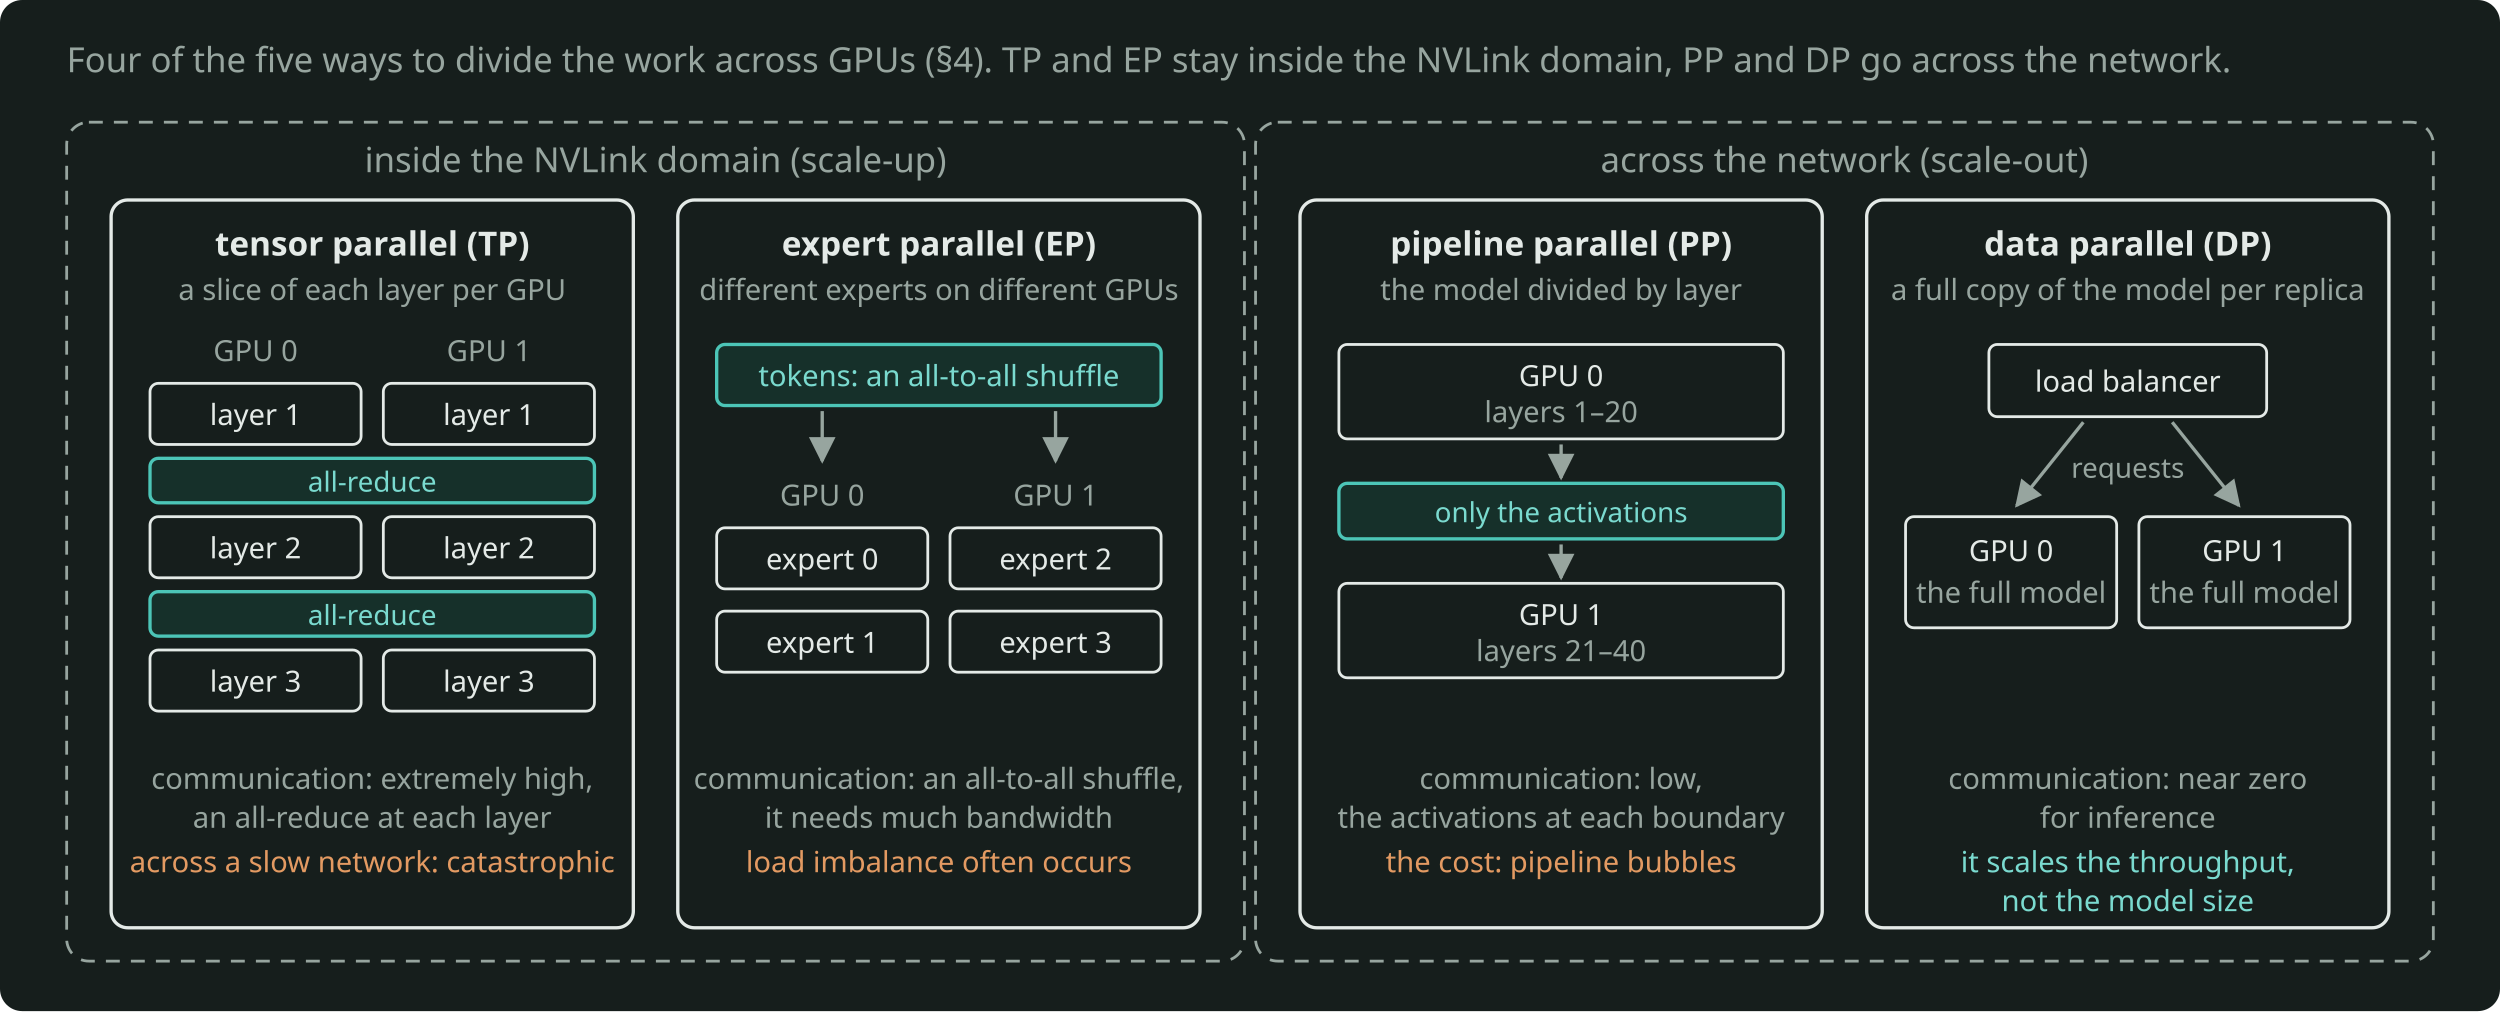
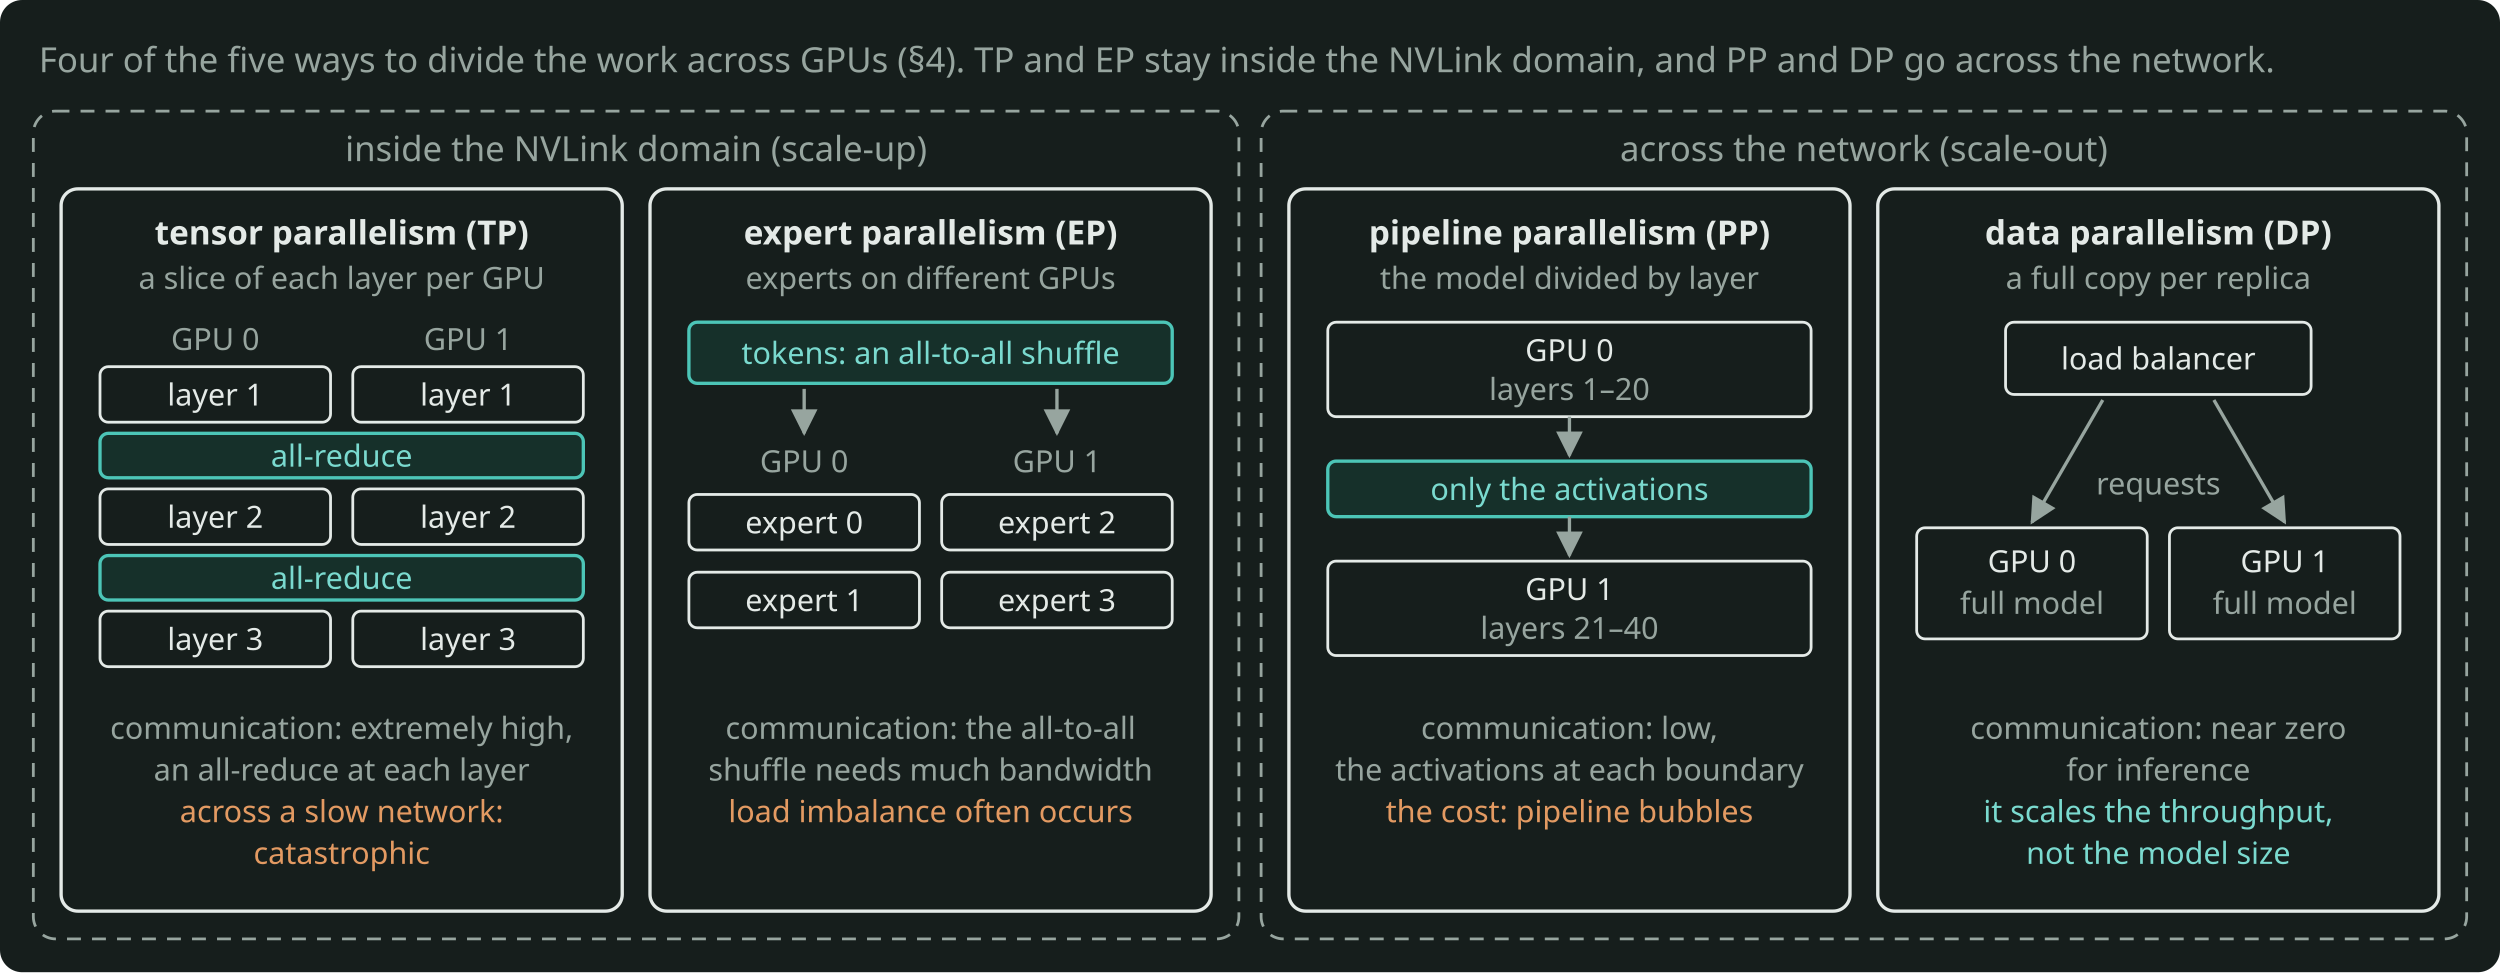
- <svg xmlns="http://www.w3.org/2000/svg" width="900" height="364" viewBox="0 0 900 364" role="img" aria-label="Tensor and expert parallelism divide the matrices of each layer or the experts and communicate at every layer, so they stay inside the NVLink domain; pipeline and data parallelism pass only activations or nothing, so they go across the network." style="color: #E4EAE7">
-   <rect x="0" y="0" width="900" height="364" rx="8" fill="#161E1C" />
+ <svg xmlns="http://www.w3.org/2000/svg" width="900" height="350" viewBox="0 0 900 350" role="img" aria-label="Tensor parallelism does an all-reduce at each layer and expert parallelism does an all-to-all shuffle of the tokens, so both stay inside the NVLink domain; pipeline parallelism passes only the activations and data parallelism needs near-zero communication for inference, so both go across the network." style="color: #E4EAE7">
+   <rect x="0" y="0" width="900" height="350" rx="8" fill="#161E1C" />
  <defs>
    <marker id="arr" viewBox="0 0 10 10" refX="9" refY="5" markerWidth="8" markerHeight="8" orient="auto-start-reverse">
      <path d="M0 0 L10 5 L0 10 z" fill="#97A59F" />
    </marker>
  </defs>
  <g font-family="Bricolage Grotesque, system-ui, sans-serif" font-size="12.5" fill="currentColor">
-     <text x="24" y="26" fill="#97A59F">Four of the five ways to divide the work across GPUs (§4). TP and EP stay inside the NVLink domain, PP and DP go across the network.</text>
-     <rect x="24" y="44" width="424" height="302" rx="8" fill="none" stroke="#97A59F" stroke-width="1" stroke-dasharray="5 4" />
-     <text x="236" y="62" text-anchor="middle" fill="#97A59F">inside the NVLink domain (scale-up)</text>
-     <rect x="40" y="72" width="188" height="262" rx="6" fill="none" stroke="currentColor" stroke-width="1.2" />
-     <text x="134" y="92" text-anchor="middle" font-weight="600" font-size="12">tensor parallel (TP)</text>
-     <text x="134" y="108" text-anchor="middle" font-size="10.5" fill="#97A59F">a slice of each layer per GPU</text>
-     <text x="92" y="130" text-anchor="middle" font-size="10.5" fill="#97A59F">GPU 0</text>
-     <text x="176" y="130" text-anchor="middle" font-size="10.5" fill="#97A59F">GPU 1</text>
+     <text x="14" y="26" fill="#97A59F">Four of the five ways to divide the work across GPUs (§4). TP and EP stay inside the NVLink domain, and PP and DP go across the network.</text>
+     <rect x="12" y="40" width="434" height="298" rx="8" fill="none" stroke="#97A59F" stroke-width="1" stroke-dasharray="5 4" />
+     <text x="229" y="58" text-anchor="middle" fill="#97A59F">inside the NVLink domain (scale-up)</text>
+     <rect x="22" y="68" width="202" height="260" rx="6" fill="none" stroke="currentColor" stroke-width="1.2" />
+     <text x="123" y="88" text-anchor="middle" font-weight="600" font-size="12">tensor parallelism (TP)</text>
+     <text x="123" y="104" text-anchor="middle" font-size="11" fill="#97A59F">a slice of each layer per GPU</text>
+     <g font-size="11" fill="#97A59F" text-anchor="middle">
+       <text x="77.5" y="126">GPU 0</text>
+       <text x="168.5" y="126">GPU 1</text>
+     </g>
    <g fill="none" stroke="currentColor" stroke-width="1">
-       <rect x="54" y="138" width="76" height="22" rx="3" />
-       <rect x="138" y="138" width="76" height="22" rx="3" />
-       <rect x="54" y="186" width="76" height="22" rx="3" />
-       <rect x="138" y="186" width="76" height="22" rx="3" />
-       <rect x="54" y="234" width="76" height="22" rx="3" />
-       <rect x="138" y="234" width="76" height="22" rx="3" />
+       <rect x="36" y="132" width="83" height="20" rx="3" />
+       <rect x="127" y="132" width="83" height="20" rx="3" />
+       <rect x="36" y="176" width="83" height="20" rx="3" />
+       <rect x="127" y="176" width="83" height="20" rx="3" />
+       <rect x="36" y="220" width="83" height="20" rx="3" />
+       <rect x="127" y="220" width="83" height="20" rx="3" />
    </g>
-     <g font-size="10.5" text-anchor="middle">
-       <text x="92" y="153">layer 1</text>
-       <text x="176" y="153">layer 1</text>
-       <text x="92" y="201">layer 2</text>
-       <text x="176" y="201">layer 2</text>
-       <text x="92" y="249">layer 3</text>
-       <text x="176" y="249">layer 3</text>
+     <g font-size="11" text-anchor="middle">
+       <text x="77.5" y="146">layer 1</text>
+       <text x="168.5" y="146">layer 1</text>
+       <text x="77.5" y="190">layer 2</text>
+       <text x="168.5" y="190">layer 2</text>
+       <text x="77.5" y="234">layer 3</text>
+       <text x="168.5" y="234">layer 3</text>
    </g>
    <g fill="#16302A" stroke="#4CC5B7" stroke-width="1.2">
-       <rect x="54" y="165" width="160" height="16" rx="3" />
-       <rect x="54" y="213" width="160" height="16" rx="3" />
+       <rect x="36" y="156" width="174" height="16" rx="3" />
+       <rect x="36" y="200" width="174" height="16" rx="3" />
    </g>
-     <g font-size="10" fill="#7ADACF" text-anchor="middle">
-       <text x="134" y="177">all-reduce</text>
-       <text x="134" y="225">all-reduce</text>
+     <g font-size="11" fill="#7ADACF" text-anchor="middle">
+       <text x="123" y="168">all-reduce</text>
+       <text x="123" y="212">all-reduce</text>
    </g>
-     <text x="134" y="284" text-anchor="middle" font-size="10.5" fill="#97A59F">communication: extremely high,</text>
-     <text x="134" y="298" text-anchor="middle" font-size="10.5" fill="#97A59F">an all-reduce at each layer</text>
-     <text x="134" y="314" text-anchor="middle" font-size="10.5" fill="#E39A62">across a slow network: catastrophic</text>
-     <rect x="244" y="72" width="188" height="262" rx="6" fill="none" stroke="currentColor" stroke-width="1.2" />
-     <text x="338" y="92" text-anchor="middle" font-weight="600" font-size="12">expert parallel (EP)</text>
-     <text x="338" y="108" text-anchor="middle" font-size="10.5" fill="#97A59F">different experts on different GPUs</text>
-     <rect x="258" y="124" width="160" height="22" rx="3" fill="#16302A" stroke="#4CC5B7" stroke-width="1.2" />
-     <text x="338" y="139" text-anchor="middle" font-size="10.5" fill="#7ADACF">tokens: an all-to-all shuffle</text>
+     <g font-size="11" text-anchor="middle">
+       <text x="123" y="266" fill="#97A59F">communication: extremely high,</text>
+       <text x="123" y="281" fill="#97A59F">an all-reduce at each layer</text>
+       <text x="123" y="296" fill="#E39A62">across a slow network:</text>
+       <text x="123" y="311" fill="#E39A62">catastrophic</text>
+     </g>
+     <rect x="234" y="68" width="202" height="260" rx="6" fill="none" stroke="currentColor" stroke-width="1.2" />
+     <text x="335" y="88" text-anchor="middle" font-weight="600" font-size="12">expert parallelism (EP)</text>
+     <text x="335" y="104" text-anchor="middle" font-size="11" fill="#97A59F">experts on different GPUs</text>
+     <rect x="248" y="116" width="174" height="22" rx="3" fill="#16302A" stroke="#4CC5B7" stroke-width="1.2" />
+     <text x="335" y="131" text-anchor="middle" font-size="11" fill="#7ADACF">tokens: an all-to-all shuffle</text>
    <g stroke="#97A59F" stroke-width="1.2" fill="none" marker-end="url(#arr)">
-       <path d="M296 148 L296 166" />
-       <path d="M380 148 L380 166" />
+       <path d="M289.5 140 L289.5 156" />
+       <path d="M380.5 140 L380.5 156" />
    </g>
-     <text x="296" y="182" text-anchor="middle" font-size="10.5" fill="#97A59F">GPU 0</text>
-     <text x="380" y="182" text-anchor="middle" font-size="10.5" fill="#97A59F">GPU 1</text>
+     <g font-size="11" fill="#97A59F" text-anchor="middle">
+       <text x="289.5" y="170">GPU 0</text>
+       <text x="380.5" y="170">GPU 1</text>
+     </g>
    <g fill="none" stroke="currentColor" stroke-width="1">
-       <rect x="258" y="190" width="76" height="22" rx="3" />
-       <rect x="342" y="190" width="76" height="22" rx="3" />
-       <rect x="258" y="220" width="76" height="22" rx="3" />
-       <rect x="342" y="220" width="76" height="22" rx="3" />
+       <rect x="248" y="178" width="83" height="20" rx="3" />
+       <rect x="339" y="178" width="83" height="20" rx="3" />
+       <rect x="248" y="206" width="83" height="20" rx="3" />
+       <rect x="339" y="206" width="83" height="20" rx="3" />
    </g>
-     <g font-size="10.5" text-anchor="middle">
-       <text x="296" y="205">expert 0</text>
-       <text x="380" y="205">expert 2</text>
-       <text x="296" y="235">expert 1</text>
-       <text x="380" y="235">expert 3</text>
+     <g font-size="11" text-anchor="middle">
+       <text x="289.5" y="192">expert 0</text>
+       <text x="380.5" y="192">expert 2</text>
+       <text x="289.5" y="220">expert 1</text>
+       <text x="380.5" y="220">expert 3</text>
    </g>
-     <text x="338" y="284" text-anchor="middle" font-size="10.5" fill="#97A59F">communication: an all-to-all shuffle,</text>
-     <text x="338" y="298" text-anchor="middle" font-size="10.5" fill="#97A59F">it needs much bandwidth</text>
-     <text x="338" y="314" text-anchor="middle" font-size="10.5" fill="#E39A62">load imbalance often occurs</text>
-     <rect x="452" y="44" width="424" height="302" rx="8" fill="none" stroke="#97A59F" stroke-width="1" stroke-dasharray="5 4" />
-     <text x="664" y="62" text-anchor="middle" fill="#97A59F">across the network (scale-out)</text>
-     <rect x="468" y="72" width="188" height="262" rx="6" fill="none" stroke="currentColor" stroke-width="1.2" />
-     <text x="562" y="92" text-anchor="middle" font-weight="600" font-size="12">pipeline parallel (PP)</text>
-     <text x="562" y="108" text-anchor="middle" font-size="10.5" fill="#97A59F">the model divided by layer</text>
-     <rect x="482" y="124" width="160" height="34" rx="3" fill="none" stroke="currentColor" stroke-width="1" />
-     <text x="562" y="139" text-anchor="middle" font-size="10.5">GPU 0</text>
-     <text x="562" y="152" text-anchor="middle" font-size="10.5" fill="#97A59F">layers 1–20</text>
-     <path d="M562 160 L562 172" stroke="#97A59F" stroke-width="1.2" fill="none" marker-end="url(#arr)" />
-     <rect x="482" y="174" width="160" height="20" rx="3" fill="#16302A" stroke="#4CC5B7" stroke-width="1.2" />
-     <text x="562" y="188" text-anchor="middle" font-size="10" fill="#7ADACF">only the activations</text>
-     <path d="M562 196 L562 208" stroke="#97A59F" stroke-width="1.2" fill="none" marker-end="url(#arr)" />
-     <rect x="482" y="210" width="160" height="34" rx="3" fill="none" stroke="currentColor" stroke-width="1" />
-     <text x="562" y="225" text-anchor="middle" font-size="10.5">GPU 1</text>
-     <text x="562" y="238" text-anchor="middle" font-size="10.5" fill="#97A59F">layers 21–40</text>
-     <text x="562" y="284" text-anchor="middle" font-size="10.5" fill="#97A59F">communication: low,</text>
-     <text x="562" y="298" text-anchor="middle" font-size="10.5" fill="#97A59F">the activations at each boundary</text>
-     <text x="562" y="314" text-anchor="middle" font-size="10.5" fill="#E39A62">the cost: pipeline bubbles</text>
-     <rect x="672" y="72" width="188" height="262" rx="6" fill="none" stroke="currentColor" stroke-width="1.2" />
-     <text x="766" y="92" text-anchor="middle" font-weight="600" font-size="12">data parallel (DP)</text>
-     <text x="766" y="108" text-anchor="middle" font-size="10.5" fill="#97A59F">a full copy of the model per replica</text>
-     <rect x="716" y="124" width="100" height="26" rx="3" fill="none" stroke="currentColor" stroke-width="1" />
-     <text x="766" y="141" text-anchor="middle" font-size="10.5">load balancer</text>
+     <g font-size="11" text-anchor="middle">
+       <text x="335" y="266" fill="#97A59F">communication: the all-to-all</text>
+       <text x="335" y="281" fill="#97A59F">shuffle needs much bandwidth</text>
+       <text x="335" y="296" fill="#E39A62">load imbalance often occurs</text>
+     </g>
+     <rect x="454" y="40" width="434" height="298" rx="8" fill="none" stroke="#97A59F" stroke-width="1" stroke-dasharray="5 4" />
+     <text x="671" y="58" text-anchor="middle" fill="#97A59F">across the network (scale-out)</text>
+     <rect x="464" y="68" width="202" height="260" rx="6" fill="none" stroke="currentColor" stroke-width="1.2" />
+     <text x="565" y="88" text-anchor="middle" font-weight="600" font-size="12">pipeline parallelism (PP)</text>
+     <text x="565" y="104" text-anchor="middle" font-size="11" fill="#97A59F">the model divided by layer</text>
+     <rect x="478" y="116" width="174" height="34" rx="3" fill="none" stroke="currentColor" stroke-width="1" />
+     <text x="565" y="130" text-anchor="middle" font-size="11">GPU 0</text>
+     <text x="565" y="144" text-anchor="middle" font-size="11" fill="#97A59F">layers 1–20</text>
+     <path d="M565 150 L565 164" stroke="#97A59F" stroke-width="1.2" fill="none" marker-end="url(#arr)" />
+     <rect x="478" y="166" width="174" height="20" rx="3" fill="#16302A" stroke="#4CC5B7" stroke-width="1.2" />
+     <text x="565" y="180" text-anchor="middle" font-size="11" fill="#7ADACF">only the activations</text>
+     <path d="M565 186 L565 200" stroke="#97A59F" stroke-width="1.2" fill="none" marker-end="url(#arr)" />
+     <rect x="478" y="202" width="174" height="34" rx="3" fill="none" stroke="currentColor" stroke-width="1" />
+     <text x="565" y="216" text-anchor="middle" font-size="11">GPU 1</text>
+     <text x="565" y="230" text-anchor="middle" font-size="11" fill="#97A59F">layers 21–40</text>
+     <g font-size="11" text-anchor="middle">
+       <text x="565" y="266" fill="#97A59F">communication: low,</text>
+       <text x="565" y="281" fill="#97A59F">the activations at each boundary</text>
+       <text x="565" y="296" fill="#E39A62">the cost: pipeline bubbles</text>
+     </g>
+     <rect x="676" y="68" width="202" height="260" rx="6" fill="none" stroke="currentColor" stroke-width="1.2" />
+     <text x="777" y="88" text-anchor="middle" font-weight="600" font-size="12">data parallelism (DP)</text>
+     <text x="777" y="104" text-anchor="middle" font-size="11" fill="#97A59F">a full copy per replica</text>
+     <rect x="722" y="116" width="110" height="26" rx="3" fill="none" stroke="currentColor" stroke-width="1" />
+     <text x="777" y="133" text-anchor="middle" font-size="11">load balancer</text>
    <g stroke="#97A59F" stroke-width="1.2" fill="none" marker-end="url(#arr)">
-       <path d="M750 152 L726 182" />
-       <path d="M782 152 L806 182" />
+       <path d="M757 144 L731.5 188" />
+       <path d="M797 144 L822.5 188" />
    </g>
-     <text x="766" y="172" text-anchor="middle" font-size="10" fill="#97A59F">requests</text>
+     <text x="777" y="178" text-anchor="middle" font-size="11" fill="#97A59F">requests</text>
    <g fill="none" stroke="currentColor" stroke-width="1">
-       <rect x="686" y="186" width="76" height="40" rx="3" />
-       <rect x="770" y="186" width="76" height="40" rx="3" />
+       <rect x="690" y="190" width="83" height="40" rx="3" />
+       <rect x="781" y="190" width="83" height="40" rx="3" />
    </g>
-     <g font-size="10.5" text-anchor="middle">
-       <text x="724" y="202">GPU 0</text>
-       <text x="808" y="202">GPU 1</text>
-       <text x="724" y="217" fill="#97A59F">the full model</text>
-       <text x="808" y="217" fill="#97A59F">the full model</text>
+     <g font-size="11" text-anchor="middle">
+       <text x="731.5" y="206">GPU 0</text>
+       <text x="822.5" y="206">GPU 1</text>
+       <text x="731.5" y="221" fill="#97A59F">full model</text>
+       <text x="822.5" y="221" fill="#97A59F">full model</text>
    </g>
-     <text x="766" y="284" text-anchor="middle" font-size="10.5" fill="#97A59F">communication: near zero</text>
-     <text x="766" y="298" text-anchor="middle" font-size="10.5" fill="#97A59F">for inference</text>
-     <text x="766" y="314" text-anchor="middle" font-size="10.5" fill="#7ADACF">it scales the throughput,</text>
-     <text x="766" y="328" text-anchor="middle" font-size="10.5" fill="#7ADACF">not the model size</text>
+     <g font-size="11" text-anchor="middle">
+       <text x="777" y="266" fill="#97A59F">communication: near zero</text>
+       <text x="777" y="281" fill="#97A59F">for inference</text>
+       <text x="777" y="296" fill="#7ADACF">it scales the throughput,</text>
+       <text x="777" y="311" fill="#7ADACF">not the model size</text>
+     </g>
  </g>
</svg>
